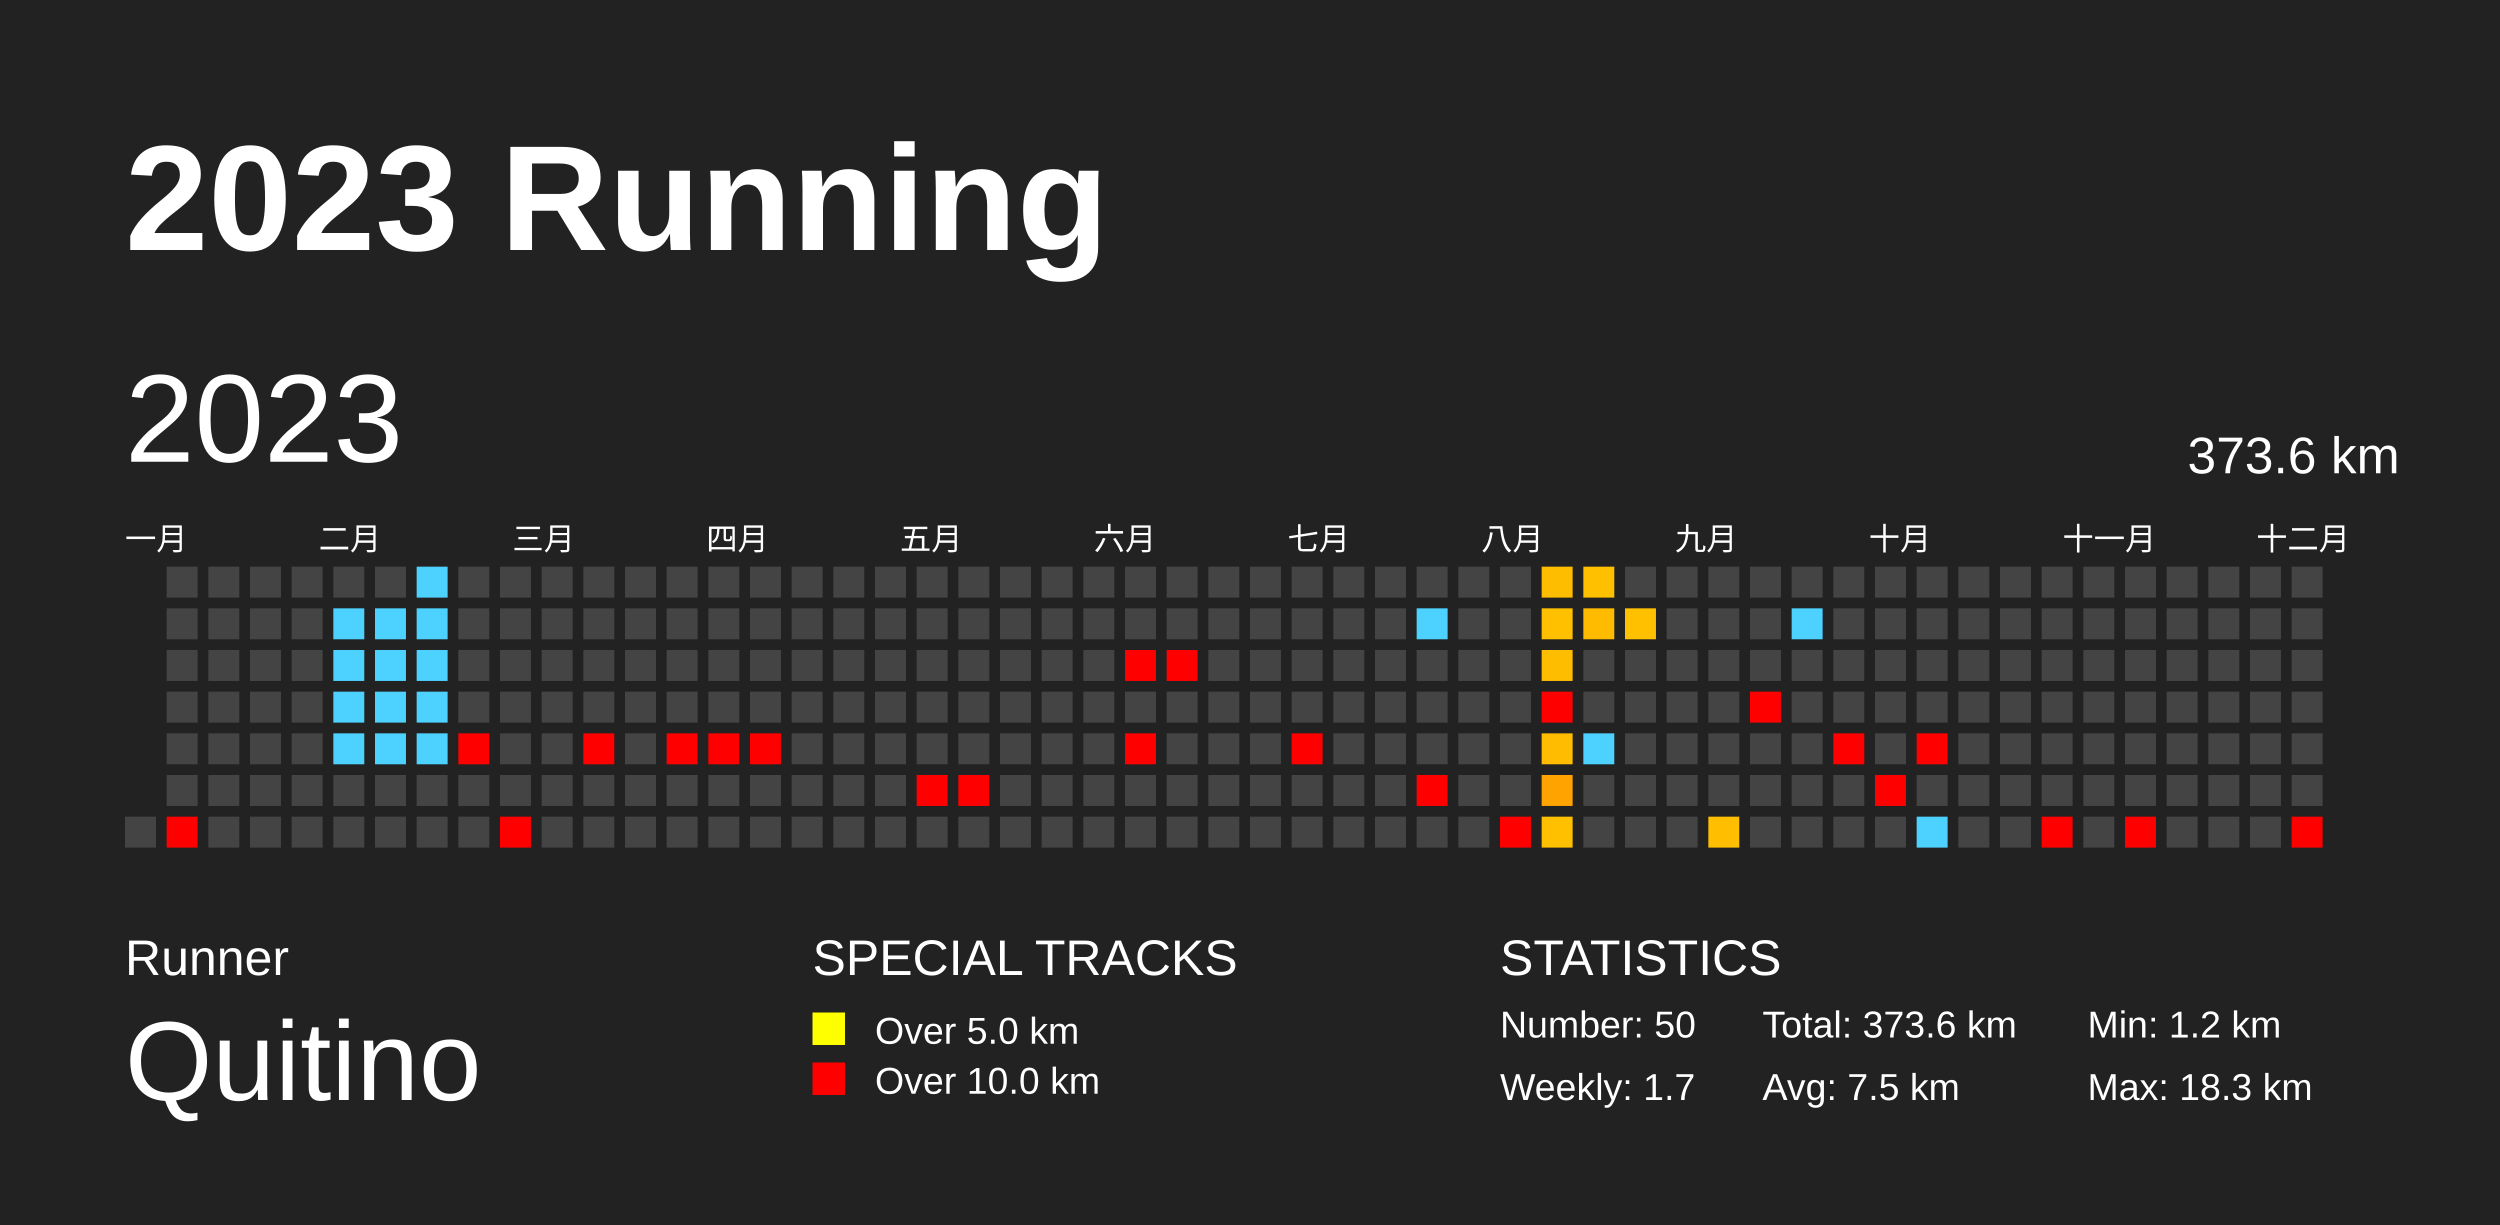
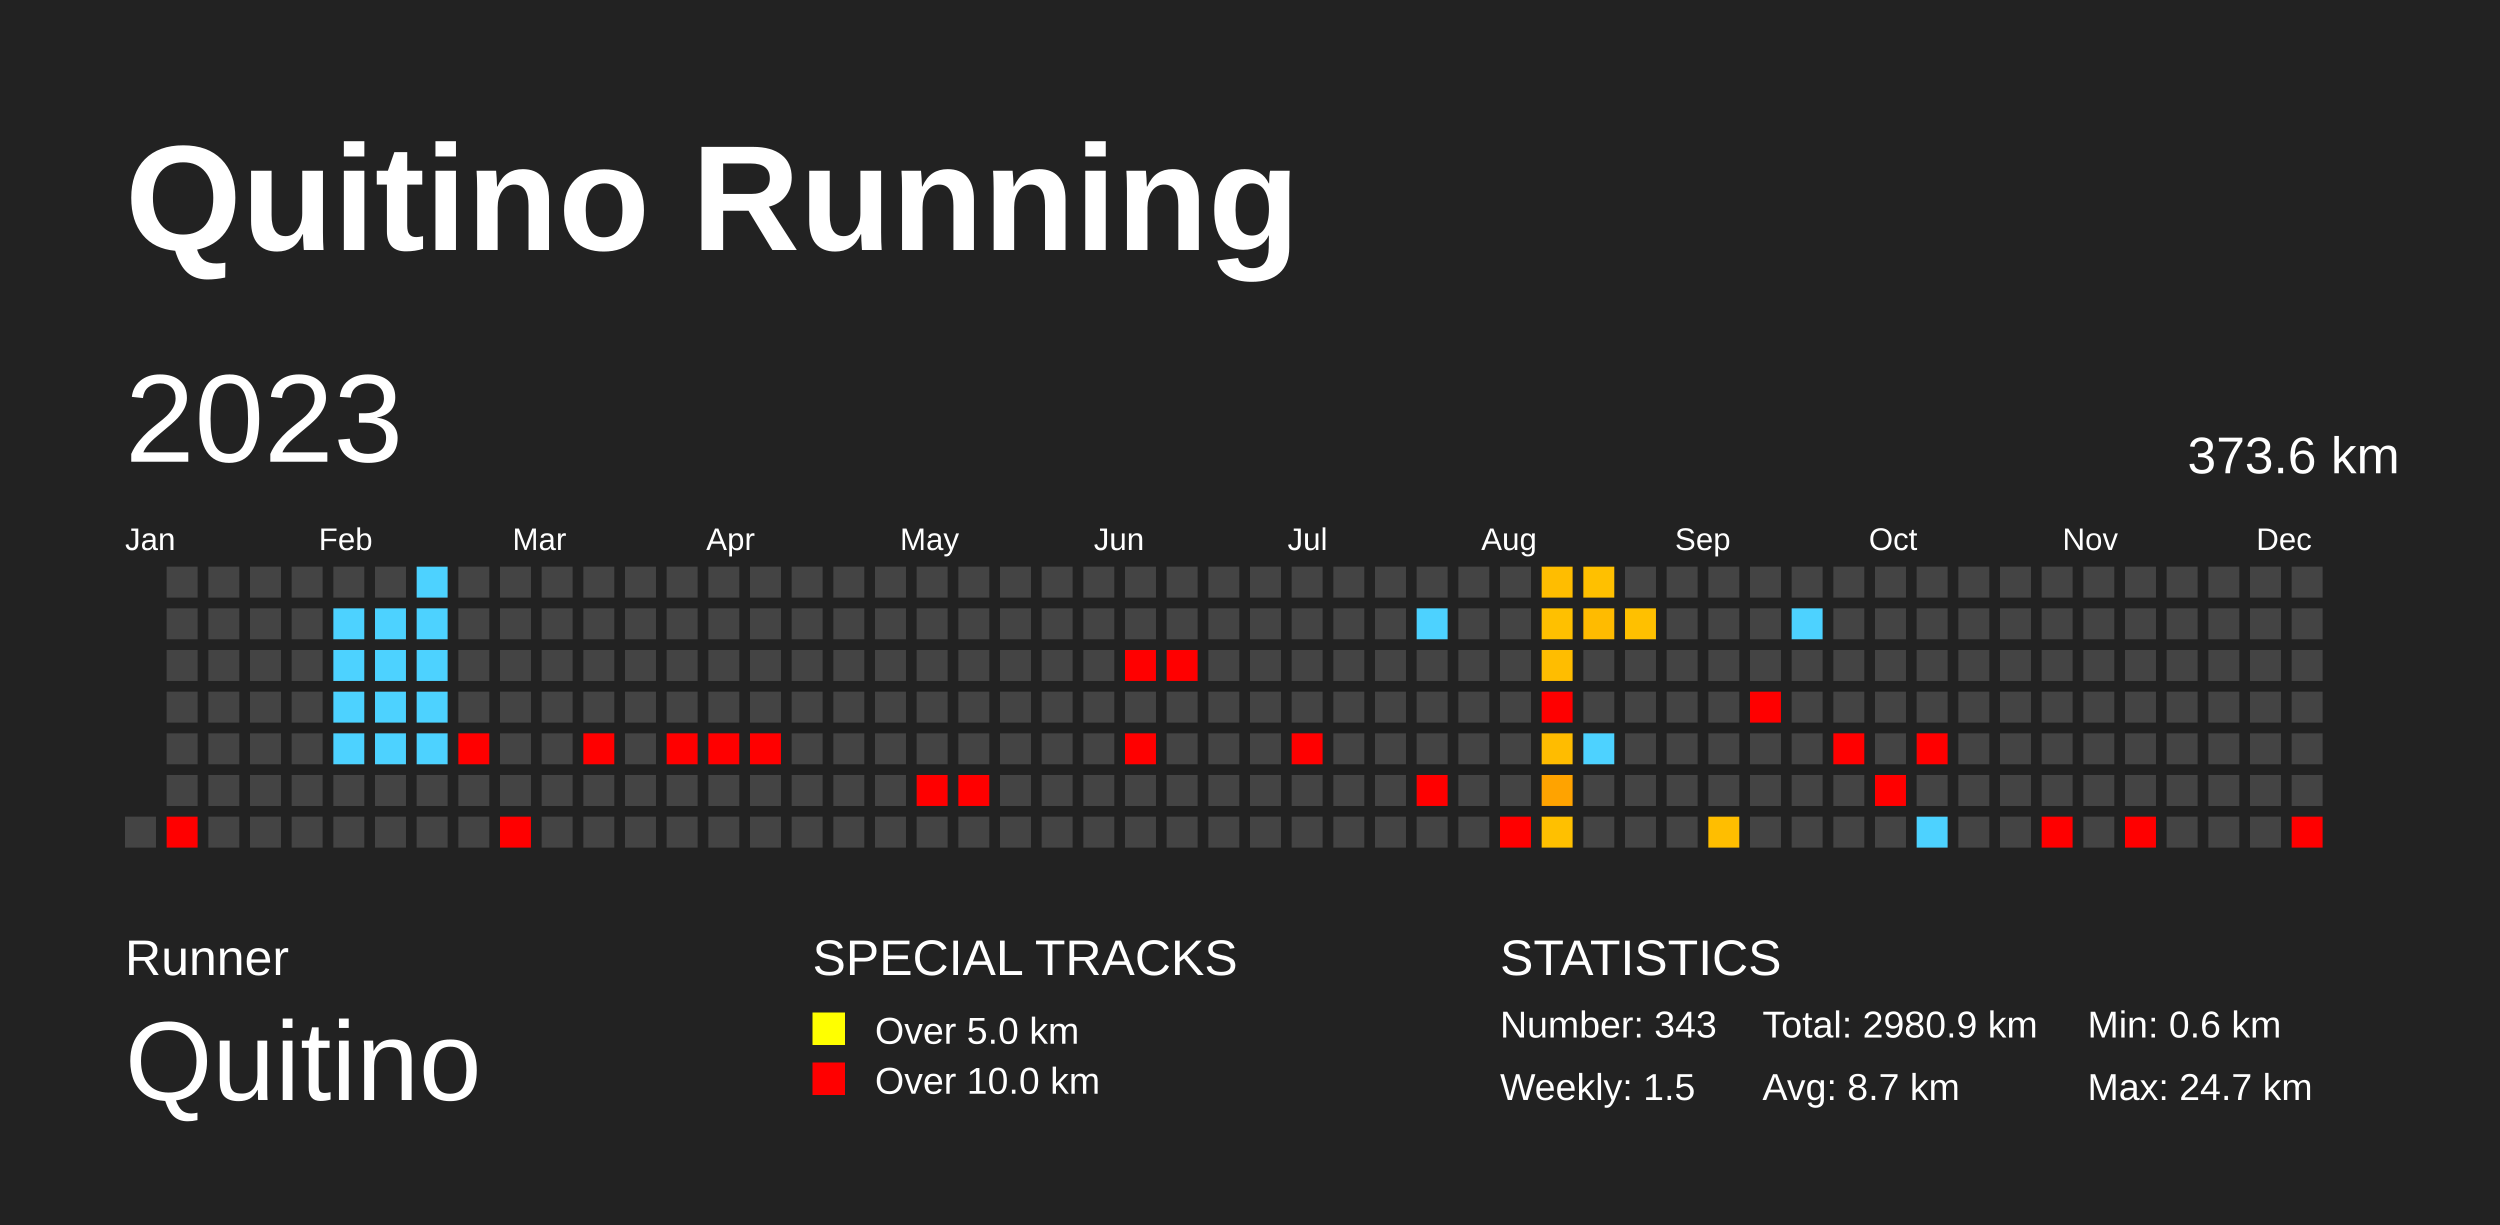
<svg xmlns="http://www.w3.org/2000/svg" baseProfile="full" height="98mm" version="1.1" viewBox="0,0,200,98" width="200mm">
-   <defs />
+   <defs>
+     <pattern height="2" id="indoor-stripe" patternUnits="userSpaceOnUse" width="2">
+       <line stroke="white" stroke-opacity="0.45" stroke-width="0.5" x1="0" x2="2" y1="2" y2="0" />
+     </pattern>
+   </defs>
  <rect fill="#222222" height="98" width="200" x="0" y="0" />
-   <text fill="#FFFFFF" style="font-size:12px; font-family:Arial; font-weight:bold;" x="10" y="20">2023 Running</text>
+   <text fill="#FFFFFF" style="font-size:12px; font-family:Arial; font-weight:bold;" x="10" y="20">Quitino Running</text>
  <text fill="#FFFFFF" style="font-size:4px; font-family:Arial" x="10" y="78">Runner</text>
  <text fill="#FFFFFF" style="font-size:9px; font-family:Arial" x="10" y="88">Quitino</text>
  <text fill="#FFFFFF" style="font-size:4px; font-family:Arial" x="65" y="78">SPECIAL TRACKS</text>
  <rect fill="yellow" height="2.6" width="2.6" x="65" y="81" />
  <text fill="#FFFFFF" style="font-size:3px; font-family:Arial" x="70" y="83.5">Over 5.0 km</text>
  <rect fill="red" height="2.6" width="2.6" x="65" y="85" />
  <text fill="#FFFFFF" style="font-size:3px; font-family:Arial" x="70" y="87.5">Over 10.0 km</text>
  <text fill="#FFFFFF" style="font-size:4px; font-family:Arial" x="120" y="78">STATISTICS</text>
-   <text fill="#FFFFFF" style="font-size:3px; font-family:Arial" x="120" y="83">Number: 50</text>
-   <text fill="#FFFFFF" style="font-size:3px; font-family:Arial" x="120" y="88">Weekly: 1.7</text>
-   <text fill="#FFFFFF" style="font-size:3px; font-family:Arial" x="141" y="83">Total: 373.6 km</text>
-   <text fill="#FFFFFF" style="font-size:3px; font-family:Arial" x="141" y="88">Avg: 7.5 km</text>
-   <text fill="#FFFFFF" style="font-size:3px; font-family:Arial" x="167" y="83">Min: 1.2 km</text>
-   <text fill="#FFFFFF" style="font-size:3px; font-family:Arial" x="167" y="88">Max: 18.3 km</text>
+   <text fill="#FFFFFF" style="font-size:3px; font-family:Arial" x="120" y="83">Number: 343</text>
+   <text fill="#FFFFFF" style="font-size:3px; font-family:Arial" x="120" y="88">Weekly: 1.5</text>
+   <text fill="#FFFFFF" style="font-size:3px; font-family:Arial" x="141" y="83">Total: 2980.9 km</text>
+   <text fill="#FFFFFF" style="font-size:3px; font-family:Arial" x="141" y="88">Avg: 8.7 km</text>
+   <text fill="#FFFFFF" style="font-size:3px; font-family:Arial" x="167" y="83">Min: 0.6 km</text>
+   <text fill="#FFFFFF" style="font-size:3px; font-family:Arial" x="167" y="88">Max: 24.7 km</text>
  <text dominant-baseline="hanging" fill="#FFFFFF" style="font-size:10.0px; font-family:Arial;" x="10" y="30">2023</text>
  <text dominant-baseline="hanging" fill="#FFFFFF" style="font-size:4.125px; font-family:Arial;" x="175" y="35">373.6 km</text>
-   <text fill="#FFFFFF" style="font-size:2.5px; font-family:Arial" x="10.0" y="44">一月</text>
-   <text fill="#FFFFFF" style="font-size:2.5px; font-family:Arial" x="25.5" y="44">二月</text>
-   <text fill="#FFFFFF" style="font-size:2.5px; font-family:Arial" x="41.0" y="44">三月</text>
-   <text fill="#FFFFFF" style="font-size:2.5px; font-family:Arial" x="56.5" y="44">四月</text>
-   <text fill="#FFFFFF" style="font-size:2.5px; font-family:Arial" x="72.0" y="44">五月</text>
-   <text fill="#FFFFFF" style="font-size:2.5px; font-family:Arial" x="87.5" y="44">六月</text>
-   <text fill="#FFFFFF" style="font-size:2.5px; font-family:Arial" x="103.0" y="44">七月</text>
-   <text fill="#FFFFFF" style="font-size:2.5px; font-family:Arial" x="118.5" y="44">八月</text>
-   <text fill="#FFFFFF" style="font-size:2.5px; font-family:Arial" x="134.0" y="44">九月</text>
-   <text fill="#FFFFFF" style="font-size:2.5px; font-family:Arial" x="149.5" y="44">十月</text>
-   <text fill="#FFFFFF" style="font-size:2.5px; font-family:Arial" x="165.0" y="44">十一月</text>
-   <text fill="#FFFFFF" style="font-size:2.5px; font-family:Arial" x="180.5" y="44">十二月</text>
+   <text fill="#FFFFFF" style="font-size:2.5px; font-family:Arial" x="10.0" y="44">Jan</text>
+   <text fill="#FFFFFF" style="font-size:2.5px; font-family:Arial" x="25.5" y="44">Feb</text>
+   <text fill="#FFFFFF" style="font-size:2.5px; font-family:Arial" x="41.0" y="44">Mar</text>
+   <text fill="#FFFFFF" style="font-size:2.5px; font-family:Arial" x="56.5" y="44">Apr</text>
+   <text fill="#FFFFFF" style="font-size:2.5px; font-family:Arial" x="72.0" y="44">May</text>
+   <text fill="#FFFFFF" style="font-size:2.5px; font-family:Arial" x="87.5" y="44">Jun</text>
+   <text fill="#FFFFFF" style="font-size:2.5px; font-family:Arial" x="103.0" y="44">Jul</text>
+   <text fill="#FFFFFF" style="font-size:2.5px; font-family:Arial" x="118.5" y="44">Aug</text>
+   <text fill="#FFFFFF" style="font-size:2.5px; font-family:Arial" x="134.0" y="44">Sep</text>
+   <text fill="#FFFFFF" style="font-size:2.5px; font-family:Arial" x="149.5" y="44">Oct</text>
+   <text fill="#FFFFFF" style="font-size:2.5px; font-family:Arial" x="165.0" y="44">Nov</text>
+   <text fill="#FFFFFF" style="font-size:2.5px; font-family:Arial" x="180.5" y="44">Dec</text>
  <rect fill="#444444" height="2.476" width="2.476" x="10" y="65.333" />
  <rect fill="#444444" height="2.476" width="2.476" x="13.333" y="45.333" />
  <rect fill="#444444" height="2.476" width="2.476" x="13.333" y="48.667" />
  <rect fill="#444444" height="2.476" width="2.476" x="13.333" y="52" />
  <rect fill="#444444" height="2.476" width="2.476" x="13.333" y="55.333" />
  <rect fill="#444444" height="2.476" width="2.476" x="13.333" y="58.667" />
  <rect fill="#444444" height="2.476" width="2.476" x="13.333" y="62" />
  <rect fill="red" height="2.476" width="2.476" x="13.333" y="65.333" />
  <rect fill="#444444" height="2.476" width="2.476" x="16.667" y="45.333" />
  <rect fill="#444444" height="2.476" width="2.476" x="16.667" y="48.667" />
  <rect fill="#444444" height="2.476" width="2.476" x="16.667" y="52" />
  <rect fill="#444444" height="2.476" width="2.476" x="16.667" y="55.333" />
  <rect fill="#444444" height="2.476" width="2.476" x="16.667" y="58.667" />
  <rect fill="#444444" height="2.476" width="2.476" x="16.667" y="62" />
  <rect fill="#444444" height="2.476" width="2.476" x="16.667" y="65.333" />
  <rect fill="#444444" height="2.476" width="2.476" x="20.0" y="45.333" />
  <rect fill="#444444" height="2.476" width="2.476" x="20.0" y="48.667" />
  <rect fill="#444444" height="2.476" width="2.476" x="20.0" y="52" />
  <rect fill="#444444" height="2.476" width="2.476" x="20.0" y="55.333" />
  <rect fill="#444444" height="2.476" width="2.476" x="20.0" y="58.667" />
  <rect fill="#444444" height="2.476" width="2.476" x="20.0" y="62" />
  <rect fill="#444444" height="2.476" width="2.476" x="20.0" y="65.333" />
  <rect fill="#444444" height="2.476" width="2.476" x="23.333" y="45.333" />
  <rect fill="#444444" height="2.476" width="2.476" x="23.333" y="48.667" />
  <rect fill="#444444" height="2.476" width="2.476" x="23.333" y="52" />
  <rect fill="#444444" height="2.476" width="2.476" x="23.333" y="55.333" />
  <rect fill="#444444" height="2.476" width="2.476" x="23.333" y="58.667" />
  <rect fill="#444444" height="2.476" width="2.476" x="23.333" y="62" />
  <rect fill="#444444" height="2.476" width="2.476" x="23.333" y="65.333" />
  <rect fill="#444444" height="2.476" width="2.476" x="26.667" y="45.333" />
  <rect fill="#4dd2ff" height="2.476" width="2.476" x="26.667" y="48.667" />
  <rect fill="#4dd2ff" height="2.476" width="2.476" x="26.667" y="52" />
  <rect fill="#4dd2ff" height="2.476" width="2.476" x="26.667" y="55.333" />
  <rect fill="#4dd2ff" height="2.476" width="2.476" x="26.667" y="58.667" />
  <rect fill="#444444" height="2.476" width="2.476" x="26.667" y="62" />
  <rect fill="#444444" height="2.476" width="2.476" x="26.667" y="65.333" />
  <rect fill="#444444" height="2.476" width="2.476" x="30" y="45.333" />
  <rect fill="#4dd2ff" height="2.476" width="2.476" x="30" y="48.667" />
  <rect fill="#4dd2ff" height="2.476" width="2.476" x="30" y="52" />
  <rect fill="#4dd2ff" height="2.476" width="2.476" x="30" y="55.333" />
  <rect fill="#4dd2ff" height="2.476" width="2.476" x="30" y="58.667" />
  <rect fill="#444444" height="2.476" width="2.476" x="30" y="62" />
  <rect fill="#444444" height="2.476" width="2.476" x="30" y="65.333" />
  <rect fill="#4dd2ff" height="2.476" width="2.476" x="33.333" y="45.333" />
  <rect fill="#4dd2ff" height="2.476" width="2.476" x="33.333" y="48.667" />
  <rect fill="#4dd2ff" height="2.476" width="2.476" x="33.333" y="52" />
  <rect fill="#4dd2ff" height="2.476" width="2.476" x="33.333" y="55.333" />
  <rect fill="#4dd2ff" height="2.476" width="2.476" x="33.333" y="58.667" />
  <rect fill="#444444" height="2.476" width="2.476" x="33.333" y="62" />
  <rect fill="#444444" height="2.476" width="2.476" x="33.333" y="65.333" />
  <rect fill="#444444" height="2.476" width="2.476" x="36.667" y="45.333" />
  <rect fill="#444444" height="2.476" width="2.476" x="36.667" y="48.667" />
  <rect fill="#444444" height="2.476" width="2.476" x="36.667" y="52" />
  <rect fill="#444444" height="2.476" width="2.476" x="36.667" y="55.333" />
  <rect fill="red" height="2.476" width="2.476" x="36.667" y="58.667" />
  <rect fill="#444444" height="2.476" width="2.476" x="36.667" y="62" />
  <rect fill="#444444" height="2.476" width="2.476" x="36.667" y="65.333" />
  <rect fill="#444444" height="2.476" width="2.476" x="40.0" y="45.333" />
  <rect fill="#444444" height="2.476" width="2.476" x="40.0" y="48.667" />
  <rect fill="#444444" height="2.476" width="2.476" x="40.0" y="52" />
  <rect fill="#444444" height="2.476" width="2.476" x="40.0" y="55.333" />
  <rect fill="#444444" height="2.476" width="2.476" x="40.0" y="58.667" />
  <rect fill="#444444" height="2.476" width="2.476" x="40.0" y="62" />
  <rect fill="red" height="2.476" width="2.476" x="40.0" y="65.333" />
  <rect fill="#444444" height="2.476" width="2.476" x="43.333" y="45.333" />
  <rect fill="#444444" height="2.476" width="2.476" x="43.333" y="48.667" />
  <rect fill="#444444" height="2.476" width="2.476" x="43.333" y="52" />
  <rect fill="#444444" height="2.476" width="2.476" x="43.333" y="55.333" />
  <rect fill="#444444" height="2.476" width="2.476" x="43.333" y="58.667" />
  <rect fill="#444444" height="2.476" width="2.476" x="43.333" y="62" />
  <rect fill="#444444" height="2.476" width="2.476" x="43.333" y="65.333" />
  <rect fill="#444444" height="2.476" width="2.476" x="46.667" y="45.333" />
  <rect fill="#444444" height="2.476" width="2.476" x="46.667" y="48.667" />
  <rect fill="#444444" height="2.476" width="2.476" x="46.667" y="52" />
  <rect fill="#444444" height="2.476" width="2.476" x="46.667" y="55.333" />
  <rect fill="red" height="2.476" width="2.476" x="46.667" y="58.667" />
  <rect fill="#444444" height="2.476" width="2.476" x="46.667" y="62" />
  <rect fill="#444444" height="2.476" width="2.476" x="46.667" y="65.333" />
  <rect fill="#444444" height="2.476" width="2.476" x="50" y="45.333" />
  <rect fill="#444444" height="2.476" width="2.476" x="50" y="48.667" />
  <rect fill="#444444" height="2.476" width="2.476" x="50" y="52" />
  <rect fill="#444444" height="2.476" width="2.476" x="50" y="55.333" />
  <rect fill="#444444" height="2.476" width="2.476" x="50" y="58.667" />
  <rect fill="#444444" height="2.476" width="2.476" x="50" y="62" />
  <rect fill="#444444" height="2.476" width="2.476" x="50" y="65.333" />
  <rect fill="#444444" height="2.476" width="2.476" x="53.333" y="45.333" />
  <rect fill="#444444" height="2.476" width="2.476" x="53.333" y="48.667" />
  <rect fill="#444444" height="2.476" width="2.476" x="53.333" y="52" />
  <rect fill="#444444" height="2.476" width="2.476" x="53.333" y="55.333" />
  <rect fill="red" height="2.476" width="2.476" x="53.333" y="58.667" />
  <rect fill="#444444" height="2.476" width="2.476" x="53.333" y="62" />
  <rect fill="#444444" height="2.476" width="2.476" x="53.333" y="65.333" />
  <rect fill="#444444" height="2.476" width="2.476" x="56.667" y="45.333" />
  <rect fill="#444444" height="2.476" width="2.476" x="56.667" y="48.667" />
  <rect fill="#444444" height="2.476" width="2.476" x="56.667" y="52" />
  <rect fill="#444444" height="2.476" width="2.476" x="56.667" y="55.333" />
  <rect fill="red" height="2.476" width="2.476" x="56.667" y="58.667" />
  <rect fill="#444444" height="2.476" width="2.476" x="56.667" y="62" />
  <rect fill="#444444" height="2.476" width="2.476" x="56.667" y="65.333" />
  <rect fill="#444444" height="2.476" width="2.476" x="60" y="45.333" />
  <rect fill="#444444" height="2.476" width="2.476" x="60" y="48.667" />
  <rect fill="#444444" height="2.476" width="2.476" x="60" y="52" />
  <rect fill="#444444" height="2.476" width="2.476" x="60" y="55.333" />
  <rect fill="red" height="2.476" width="2.476" x="60" y="58.667" />
  <rect fill="#444444" height="2.476" width="2.476" x="60" y="62" />
  <rect fill="#444444" height="2.476" width="2.476" x="60" y="65.333" />
  <rect fill="#444444" height="2.476" width="2.476" x="63.333" y="45.333" />
  <rect fill="#444444" height="2.476" width="2.476" x="63.333" y="48.667" />
  <rect fill="#444444" height="2.476" width="2.476" x="63.333" y="52" />
  <rect fill="#444444" height="2.476" width="2.476" x="63.333" y="55.333" />
  <rect fill="#444444" height="2.476" width="2.476" x="63.333" y="58.667" />
  <rect fill="#444444" height="2.476" width="2.476" x="63.333" y="62" />
  <rect fill="#444444" height="2.476" width="2.476" x="63.333" y="65.333" />
  <rect fill="#444444" height="2.476" width="2.476" x="66.667" y="45.333" />
  <rect fill="#444444" height="2.476" width="2.476" x="66.667" y="48.667" />
  <rect fill="#444444" height="2.476" width="2.476" x="66.667" y="52" />
  <rect fill="#444444" height="2.476" width="2.476" x="66.667" y="55.333" />
  <rect fill="#444444" height="2.476" width="2.476" x="66.667" y="58.667" />
  <rect fill="#444444" height="2.476" width="2.476" x="66.667" y="62" />
  <rect fill="#444444" height="2.476" width="2.476" x="66.667" y="65.333" />
  <rect fill="#444444" height="2.476" width="2.476" x="70" y="45.333" />
  <rect fill="#444444" height="2.476" width="2.476" x="70" y="48.667" />
  <rect fill="#444444" height="2.476" width="2.476" x="70" y="52" />
  <rect fill="#444444" height="2.476" width="2.476" x="70" y="55.333" />
  <rect fill="#444444" height="2.476" width="2.476" x="70" y="58.667" />
  <rect fill="#444444" height="2.476" width="2.476" x="70" y="62" />
  <rect fill="#444444" height="2.476" width="2.476" x="70" y="65.333" />
  <rect fill="#444444" height="2.476" width="2.476" x="73.333" y="45.333" />
  <rect fill="#444444" height="2.476" width="2.476" x="73.333" y="48.667" />
  <rect fill="#444444" height="2.476" width="2.476" x="73.333" y="52" />
  <rect fill="#444444" height="2.476" width="2.476" x="73.333" y="55.333" />
  <rect fill="#444444" height="2.476" width="2.476" x="73.333" y="58.667" />
  <rect fill="red" height="2.476" width="2.476" x="73.333" y="62" />
  <rect fill="#444444" height="2.476" width="2.476" x="73.333" y="65.333" />
  <rect fill="#444444" height="2.476" width="2.476" x="76.667" y="45.333" />
  <rect fill="#444444" height="2.476" width="2.476" x="76.667" y="48.667" />
  <rect fill="#444444" height="2.476" width="2.476" x="76.667" y="52" />
  <rect fill="#444444" height="2.476" width="2.476" x="76.667" y="55.333" />
  <rect fill="#444444" height="2.476" width="2.476" x="76.667" y="58.667" />
  <rect fill="red" height="2.476" width="2.476" x="76.667" y="62" />
  <rect fill="#444444" height="2.476" width="2.476" x="76.667" y="65.333" />
  <rect fill="#444444" height="2.476" width="2.476" x="80.0" y="45.333" />
  <rect fill="#444444" height="2.476" width="2.476" x="80.0" y="48.667" />
  <rect fill="#444444" height="2.476" width="2.476" x="80.0" y="52" />
  <rect fill="#444444" height="2.476" width="2.476" x="80.0" y="55.333" />
  <rect fill="#444444" height="2.476" width="2.476" x="80.0" y="58.667" />
  <rect fill="#444444" height="2.476" width="2.476" x="80.0" y="62" />
  <rect fill="#444444" height="2.476" width="2.476" x="80.0" y="65.333" />
  <rect fill="#444444" height="2.476" width="2.476" x="83.333" y="45.333" />
  <rect fill="#444444" height="2.476" width="2.476" x="83.333" y="48.667" />
  <rect fill="#444444" height="2.476" width="2.476" x="83.333" y="52" />
  <rect fill="#444444" height="2.476" width="2.476" x="83.333" y="55.333" />
  <rect fill="#444444" height="2.476" width="2.476" x="83.333" y="58.667" />
  <rect fill="#444444" height="2.476" width="2.476" x="83.333" y="62" />
  <rect fill="#444444" height="2.476" width="2.476" x="83.333" y="65.333" />
  <rect fill="#444444" height="2.476" width="2.476" x="86.667" y="45.333" />
  <rect fill="#444444" height="2.476" width="2.476" x="86.667" y="48.667" />
  <rect fill="#444444" height="2.476" width="2.476" x="86.667" y="52" />
  <rect fill="#444444" height="2.476" width="2.476" x="86.667" y="55.333" />
  <rect fill="#444444" height="2.476" width="2.476" x="86.667" y="58.667" />
  <rect fill="#444444" height="2.476" width="2.476" x="86.667" y="62" />
  <rect fill="#444444" height="2.476" width="2.476" x="86.667" y="65.333" />
  <rect fill="#444444" height="2.476" width="2.476" x="90" y="45.333" />
  <rect fill="#444444" height="2.476" width="2.476" x="90" y="48.667" />
  <rect fill="red" height="2.476" width="2.476" x="90" y="52" />
  <rect fill="#444444" height="2.476" width="2.476" x="90" y="55.333" />
  <rect fill="red" height="2.476" width="2.476" x="90" y="58.667" />
  <rect fill="#444444" height="2.476" width="2.476" x="90" y="62" />
  <rect fill="#444444" height="2.476" width="2.476" x="90" y="65.333" />
  <rect fill="#444444" height="2.476" width="2.476" x="93.333" y="45.333" />
  <rect fill="#444444" height="2.476" width="2.476" x="93.333" y="48.667" />
  <rect fill="red" height="2.476" width="2.476" x="93.333" y="52" />
  <rect fill="#444444" height="2.476" width="2.476" x="93.333" y="55.333" />
  <rect fill="#444444" height="2.476" width="2.476" x="93.333" y="58.667" />
  <rect fill="#444444" height="2.476" width="2.476" x="93.333" y="62" />
  <rect fill="#444444" height="2.476" width="2.476" x="93.333" y="65.333" />
  <rect fill="#444444" height="2.476" width="2.476" x="96.667" y="45.333" />
  <rect fill="#444444" height="2.476" width="2.476" x="96.667" y="48.667" />
  <rect fill="#444444" height="2.476" width="2.476" x="96.667" y="52" />
  <rect fill="#444444" height="2.476" width="2.476" x="96.667" y="55.333" />
  <rect fill="#444444" height="2.476" width="2.476" x="96.667" y="58.667" />
  <rect fill="#444444" height="2.476" width="2.476" x="96.667" y="62" />
  <rect fill="#444444" height="2.476" width="2.476" x="96.667" y="65.333" />
  <rect fill="#444444" height="2.476" width="2.476" x="100" y="45.333" />
  <rect fill="#444444" height="2.476" width="2.476" x="100" y="48.667" />
  <rect fill="#444444" height="2.476" width="2.476" x="100" y="52" />
  <rect fill="#444444" height="2.476" width="2.476" x="100" y="55.333" />
  <rect fill="#444444" height="2.476" width="2.476" x="100" y="58.667" />
  <rect fill="#444444" height="2.476" width="2.476" x="100" y="62" />
  <rect fill="#444444" height="2.476" width="2.476" x="100" y="65.333" />
  <rect fill="#444444" height="2.476" width="2.476" x="103.333" y="45.333" />
  <rect fill="#444444" height="2.476" width="2.476" x="103.333" y="48.667" />
  <rect fill="#444444" height="2.476" width="2.476" x="103.333" y="52" />
  <rect fill="#444444" height="2.476" width="2.476" x="103.333" y="55.333" />
  <rect fill="red" height="2.476" width="2.476" x="103.333" y="58.667" />
  <rect fill="#444444" height="2.476" width="2.476" x="103.333" y="62" />
  <rect fill="#444444" height="2.476" width="2.476" x="103.333" y="65.333" />
  <rect fill="#444444" height="2.476" width="2.476" x="106.667" y="45.333" />
  <rect fill="#444444" height="2.476" width="2.476" x="106.667" y="48.667" />
  <rect fill="#444444" height="2.476" width="2.476" x="106.667" y="52" />
  <rect fill="#444444" height="2.476" width="2.476" x="106.667" y="55.333" />
  <rect fill="#444444" height="2.476" width="2.476" x="106.667" y="58.667" />
  <rect fill="#444444" height="2.476" width="2.476" x="106.667" y="62" />
  <rect fill="#444444" height="2.476" width="2.476" x="106.667" y="65.333" />
  <rect fill="#444444" height="2.476" width="2.476" x="110" y="45.333" />
  <rect fill="#444444" height="2.476" width="2.476" x="110" y="48.667" />
  <rect fill="#444444" height="2.476" width="2.476" x="110" y="52" />
  <rect fill="#444444" height="2.476" width="2.476" x="110" y="55.333" />
  <rect fill="#444444" height="2.476" width="2.476" x="110" y="58.667" />
  <rect fill="#444444" height="2.476" width="2.476" x="110" y="62" />
  <rect fill="#444444" height="2.476" width="2.476" x="110" y="65.333" />
  <rect fill="#444444" height="2.476" width="2.476" x="113.333" y="45.333" />
  <rect fill="#4dd2ff" height="2.476" width="2.476" x="113.333" y="48.667" />
  <rect fill="#444444" height="2.476" width="2.476" x="113.333" y="52" />
  <rect fill="#444444" height="2.476" width="2.476" x="113.333" y="55.333" />
  <rect fill="#444444" height="2.476" width="2.476" x="113.333" y="58.667" />
  <rect fill="red" height="2.476" width="2.476" x="113.333" y="62" />
  <rect fill="#444444" height="2.476" width="2.476" x="113.333" y="65.333" />
  <rect fill="#444444" height="2.476" width="2.476" x="116.667" y="45.333" />
  <rect fill="#444444" height="2.476" width="2.476" x="116.667" y="48.667" />
  <rect fill="#444444" height="2.476" width="2.476" x="116.667" y="52" />
  <rect fill="#444444" height="2.476" width="2.476" x="116.667" y="55.333" />
  <rect fill="#444444" height="2.476" width="2.476" x="116.667" y="58.667" />
  <rect fill="#444444" height="2.476" width="2.476" x="116.667" y="62" />
  <rect fill="#444444" height="2.476" width="2.476" x="116.667" y="65.333" />
  <rect fill="#444444" height="2.476" width="2.476" x="120" y="45.333" />
  <rect fill="#444444" height="2.476" width="2.476" x="120" y="48.667" />
  <rect fill="#444444" height="2.476" width="2.476" x="120" y="52" />
  <rect fill="#444444" height="2.476" width="2.476" x="120" y="55.333" />
  <rect fill="#444444" height="2.476" width="2.476" x="120" y="58.667" />
  <rect fill="#444444" height="2.476" width="2.476" x="120" y="62" />
  <rect fill="red" height="2.476" width="2.476" x="120" y="65.333" />
  <rect fill="#ffbd00" height="2.476" width="2.476" x="123.333" y="45.333" />
  <rect fill="#ffc000" height="2.476" width="2.476" x="123.333" y="48.667" />
  <rect fill="#ffbd00" height="2.476" width="2.476" x="123.333" y="52" />
  <rect fill="red" height="2.476" width="2.476" x="123.333" y="55.333" />
  <rect fill="#ffbc00" height="2.476" width="2.476" x="123.333" y="58.667" />
  <rect fill="#ffa300" height="2.476" width="2.476" x="123.333" y="62" />
  <rect fill="#ffc000" height="2.476" width="2.476" x="123.333" y="65.333" />
  <rect fill="#ffc000" height="2.476" width="2.476" x="126.667" y="45.333" />
  <rect fill="#ffbb00" height="2.476" width="2.476" x="126.667" y="48.667" />
  <rect fill="#444444" height="2.476" width="2.476" x="126.667" y="52" />
  <rect fill="#444444" height="2.476" width="2.476" x="126.667" y="55.333" />
  <rect fill="#4dd2ff" height="2.476" width="2.476" x="126.667" y="58.667" />
  <rect fill="#444444" height="2.476" width="2.476" x="126.667" y="62" />
  <rect fill="#444444" height="2.476" width="2.476" x="126.667" y="65.333" />
  <rect fill="#444444" height="2.476" width="2.476" x="130" y="45.333" />
  <rect fill="#ffc000" height="2.476" width="2.476" x="130" y="48.667" />
  <rect fill="#444444" height="2.476" width="2.476" x="130" y="52" />
  <rect fill="#444444" height="2.476" width="2.476" x="130" y="55.333" />
  <rect fill="#444444" height="2.476" width="2.476" x="130" y="58.667" />
  <rect fill="#444444" height="2.476" width="2.476" x="130" y="62" />
  <rect fill="#444444" height="2.476" width="2.476" x="130" y="65.333" />
  <rect fill="#444444" height="2.476" width="2.476" x="133.333" y="45.333" />
  <rect fill="#444444" height="2.476" width="2.476" x="133.333" y="48.667" />
  <rect fill="#444444" height="2.476" width="2.476" x="133.333" y="52" />
  <rect fill="#444444" height="2.476" width="2.476" x="133.333" y="55.333" />
  <rect fill="#444444" height="2.476" width="2.476" x="133.333" y="58.667" />
  <rect fill="#444444" height="2.476" width="2.476" x="133.333" y="62" />
  <rect fill="#444444" height="2.476" width="2.476" x="133.333" y="65.333" />
  <rect fill="#444444" height="2.476" width="2.476" x="136.667" y="45.333" />
  <rect fill="#444444" height="2.476" width="2.476" x="136.667" y="48.667" />
  <rect fill="#444444" height="2.476" width="2.476" x="136.667" y="52" />
  <rect fill="#444444" height="2.476" width="2.476" x="136.667" y="55.333" />
  <rect fill="#444444" height="2.476" width="2.476" x="136.667" y="58.667" />
  <rect fill="#444444" height="2.476" width="2.476" x="136.667" y="62" />
  <rect fill="#ffbe00" height="2.476" width="2.476" x="136.667" y="65.333" />
  <rect fill="#444444" height="2.476" width="2.476" x="140" y="45.333" />
  <rect fill="#444444" height="2.476" width="2.476" x="140" y="48.667" />
  <rect fill="#444444" height="2.476" width="2.476" x="140" y="52" />
  <rect fill="red" height="2.476" width="2.476" x="140" y="55.333" />
  <rect fill="#444444" height="2.476" width="2.476" x="140" y="58.667" />
  <rect fill="#444444" height="2.476" width="2.476" x="140" y="62" />
  <rect fill="#444444" height="2.476" width="2.476" x="140" y="65.333" />
  <rect fill="#444444" height="2.476" width="2.476" x="143.333" y="45.333" />
  <rect fill="#4dd2ff" height="2.476" width="2.476" x="143.333" y="48.667" />
  <rect fill="#444444" height="2.476" width="2.476" x="143.333" y="52" />
  <rect fill="#444444" height="2.476" width="2.476" x="143.333" y="55.333" />
  <rect fill="#444444" height="2.476" width="2.476" x="143.333" y="58.667" />
  <rect fill="#444444" height="2.476" width="2.476" x="143.333" y="62" />
  <rect fill="#444444" height="2.476" width="2.476" x="143.333" y="65.333" />
  <rect fill="#444444" height="2.476" width="2.476" x="146.667" y="45.333" />
  <rect fill="#444444" height="2.476" width="2.476" x="146.667" y="48.667" />
  <rect fill="#444444" height="2.476" width="2.476" x="146.667" y="52" />
  <rect fill="#444444" height="2.476" width="2.476" x="146.667" y="55.333" />
  <rect fill="red" height="2.476" width="2.476" x="146.667" y="58.667" />
  <rect fill="#444444" height="2.476" width="2.476" x="146.667" y="62" />
  <rect fill="#444444" height="2.476" width="2.476" x="146.667" y="65.333" />
  <rect fill="#444444" height="2.476" width="2.476" x="150.0" y="45.333" />
  <rect fill="#444444" height="2.476" width="2.476" x="150.0" y="48.667" />
  <rect fill="#444444" height="2.476" width="2.476" x="150.0" y="52" />
  <rect fill="#444444" height="2.476" width="2.476" x="150.0" y="55.333" />
  <rect fill="#444444" height="2.476" width="2.476" x="150.0" y="58.667" />
  <rect fill="red" height="2.476" width="2.476" x="150.0" y="62" />
  <rect fill="#444444" height="2.476" width="2.476" x="150.0" y="65.333" />
  <rect fill="#444444" height="2.476" width="2.476" x="153.333" y="45.333" />
  <rect fill="#444444" height="2.476" width="2.476" x="153.333" y="48.667" />
  <rect fill="#444444" height="2.476" width="2.476" x="153.333" y="52" />
  <rect fill="#444444" height="2.476" width="2.476" x="153.333" y="55.333" />
  <rect fill="red" height="2.476" width="2.476" x="153.333" y="58.667" />
  <rect fill="#444444" height="2.476" width="2.476" x="153.333" y="62" />
  <rect fill="#4dd2ff" height="2.476" width="2.476" x="153.333" y="65.333" />
  <rect fill="#444444" height="2.476" width="2.476" x="156.667" y="45.333" />
  <rect fill="#444444" height="2.476" width="2.476" x="156.667" y="48.667" />
  <rect fill="#444444" height="2.476" width="2.476" x="156.667" y="52" />
  <rect fill="#444444" height="2.476" width="2.476" x="156.667" y="55.333" />
  <rect fill="#444444" height="2.476" width="2.476" x="156.667" y="58.667" />
  <rect fill="#444444" height="2.476" width="2.476" x="156.667" y="62" />
  <rect fill="#444444" height="2.476" width="2.476" x="156.667" y="65.333" />
  <rect fill="#444444" height="2.476" width="2.476" x="160" y="45.333" />
  <rect fill="#444444" height="2.476" width="2.476" x="160" y="48.667" />
  <rect fill="#444444" height="2.476" width="2.476" x="160" y="52" />
  <rect fill="#444444" height="2.476" width="2.476" x="160" y="55.333" />
  <rect fill="#444444" height="2.476" width="2.476" x="160" y="58.667" />
  <rect fill="#444444" height="2.476" width="2.476" x="160" y="62" />
  <rect fill="#444444" height="2.476" width="2.476" x="160" y="65.333" />
  <rect fill="#444444" height="2.476" width="2.476" x="163.333" y="45.333" />
  <rect fill="#444444" height="2.476" width="2.476" x="163.333" y="48.667" />
  <rect fill="#444444" height="2.476" width="2.476" x="163.333" y="52" />
  <rect fill="#444444" height="2.476" width="2.476" x="163.333" y="55.333" />
  <rect fill="#444444" height="2.476" width="2.476" x="163.333" y="58.667" />
  <rect fill="#444444" height="2.476" width="2.476" x="163.333" y="62" />
  <rect fill="red" height="2.476" width="2.476" x="163.333" y="65.333" />
  <rect fill="#444444" height="2.476" width="2.476" x="166.667" y="45.333" />
  <rect fill="#444444" height="2.476" width="2.476" x="166.667" y="48.667" />
  <rect fill="#444444" height="2.476" width="2.476" x="166.667" y="52" />
  <rect fill="#444444" height="2.476" width="2.476" x="166.667" y="55.333" />
  <rect fill="#444444" height="2.476" width="2.476" x="166.667" y="58.667" />
  <rect fill="#444444" height="2.476" width="2.476" x="166.667" y="62" />
  <rect fill="#444444" height="2.476" width="2.476" x="166.667" y="65.333" />
  <rect fill="#444444" height="2.476" width="2.476" x="170" y="45.333" />
  <rect fill="#444444" height="2.476" width="2.476" x="170" y="48.667" />
  <rect fill="#444444" height="2.476" width="2.476" x="170" y="52" />
  <rect fill="#444444" height="2.476" width="2.476" x="170" y="55.333" />
  <rect fill="#444444" height="2.476" width="2.476" x="170" y="58.667" />
  <rect fill="#444444" height="2.476" width="2.476" x="170" y="62" />
  <rect fill="red" height="2.476" width="2.476" x="170" y="65.333" />
  <rect fill="#444444" height="2.476" width="2.476" x="173.333" y="45.333" />
  <rect fill="#444444" height="2.476" width="2.476" x="173.333" y="48.667" />
  <rect fill="#444444" height="2.476" width="2.476" x="173.333" y="52" />
  <rect fill="#444444" height="2.476" width="2.476" x="173.333" y="55.333" />
  <rect fill="#444444" height="2.476" width="2.476" x="173.333" y="58.667" />
  <rect fill="#444444" height="2.476" width="2.476" x="173.333" y="62" />
  <rect fill="#444444" height="2.476" width="2.476" x="173.333" y="65.333" />
  <rect fill="#444444" height="2.476" width="2.476" x="176.667" y="45.333" />
  <rect fill="#444444" height="2.476" width="2.476" x="176.667" y="48.667" />
  <rect fill="#444444" height="2.476" width="2.476" x="176.667" y="52" />
  <rect fill="#444444" height="2.476" width="2.476" x="176.667" y="55.333" />
  <rect fill="#444444" height="2.476" width="2.476" x="176.667" y="58.667" />
  <rect fill="#444444" height="2.476" width="2.476" x="176.667" y="62" />
  <rect fill="#444444" height="2.476" width="2.476" x="176.667" y="65.333" />
  <rect fill="#444444" height="2.476" width="2.476" x="180" y="45.333" />
  <rect fill="#444444" height="2.476" width="2.476" x="180" y="48.667" />
  <rect fill="#444444" height="2.476" width="2.476" x="180" y="52" />
  <rect fill="#444444" height="2.476" width="2.476" x="180" y="55.333" />
  <rect fill="#444444" height="2.476" width="2.476" x="180" y="58.667" />
  <rect fill="#444444" height="2.476" width="2.476" x="180" y="62" />
  <rect fill="#444444" height="2.476" width="2.476" x="180" y="65.333" />
  <rect fill="#444444" height="2.476" width="2.476" x="183.333" y="45.333" />
  <rect fill="#444444" height="2.476" width="2.476" x="183.333" y="48.667" />
  <rect fill="#444444" height="2.476" width="2.476" x="183.333" y="52" />
  <rect fill="#444444" height="2.476" width="2.476" x="183.333" y="55.333" />
  <rect fill="#444444" height="2.476" width="2.476" x="183.333" y="58.667" />
  <rect fill="#444444" height="2.476" width="2.476" x="183.333" y="62" />
  <rect fill="red" height="2.476" width="2.476" x="183.333" y="65.333" />
</svg>
